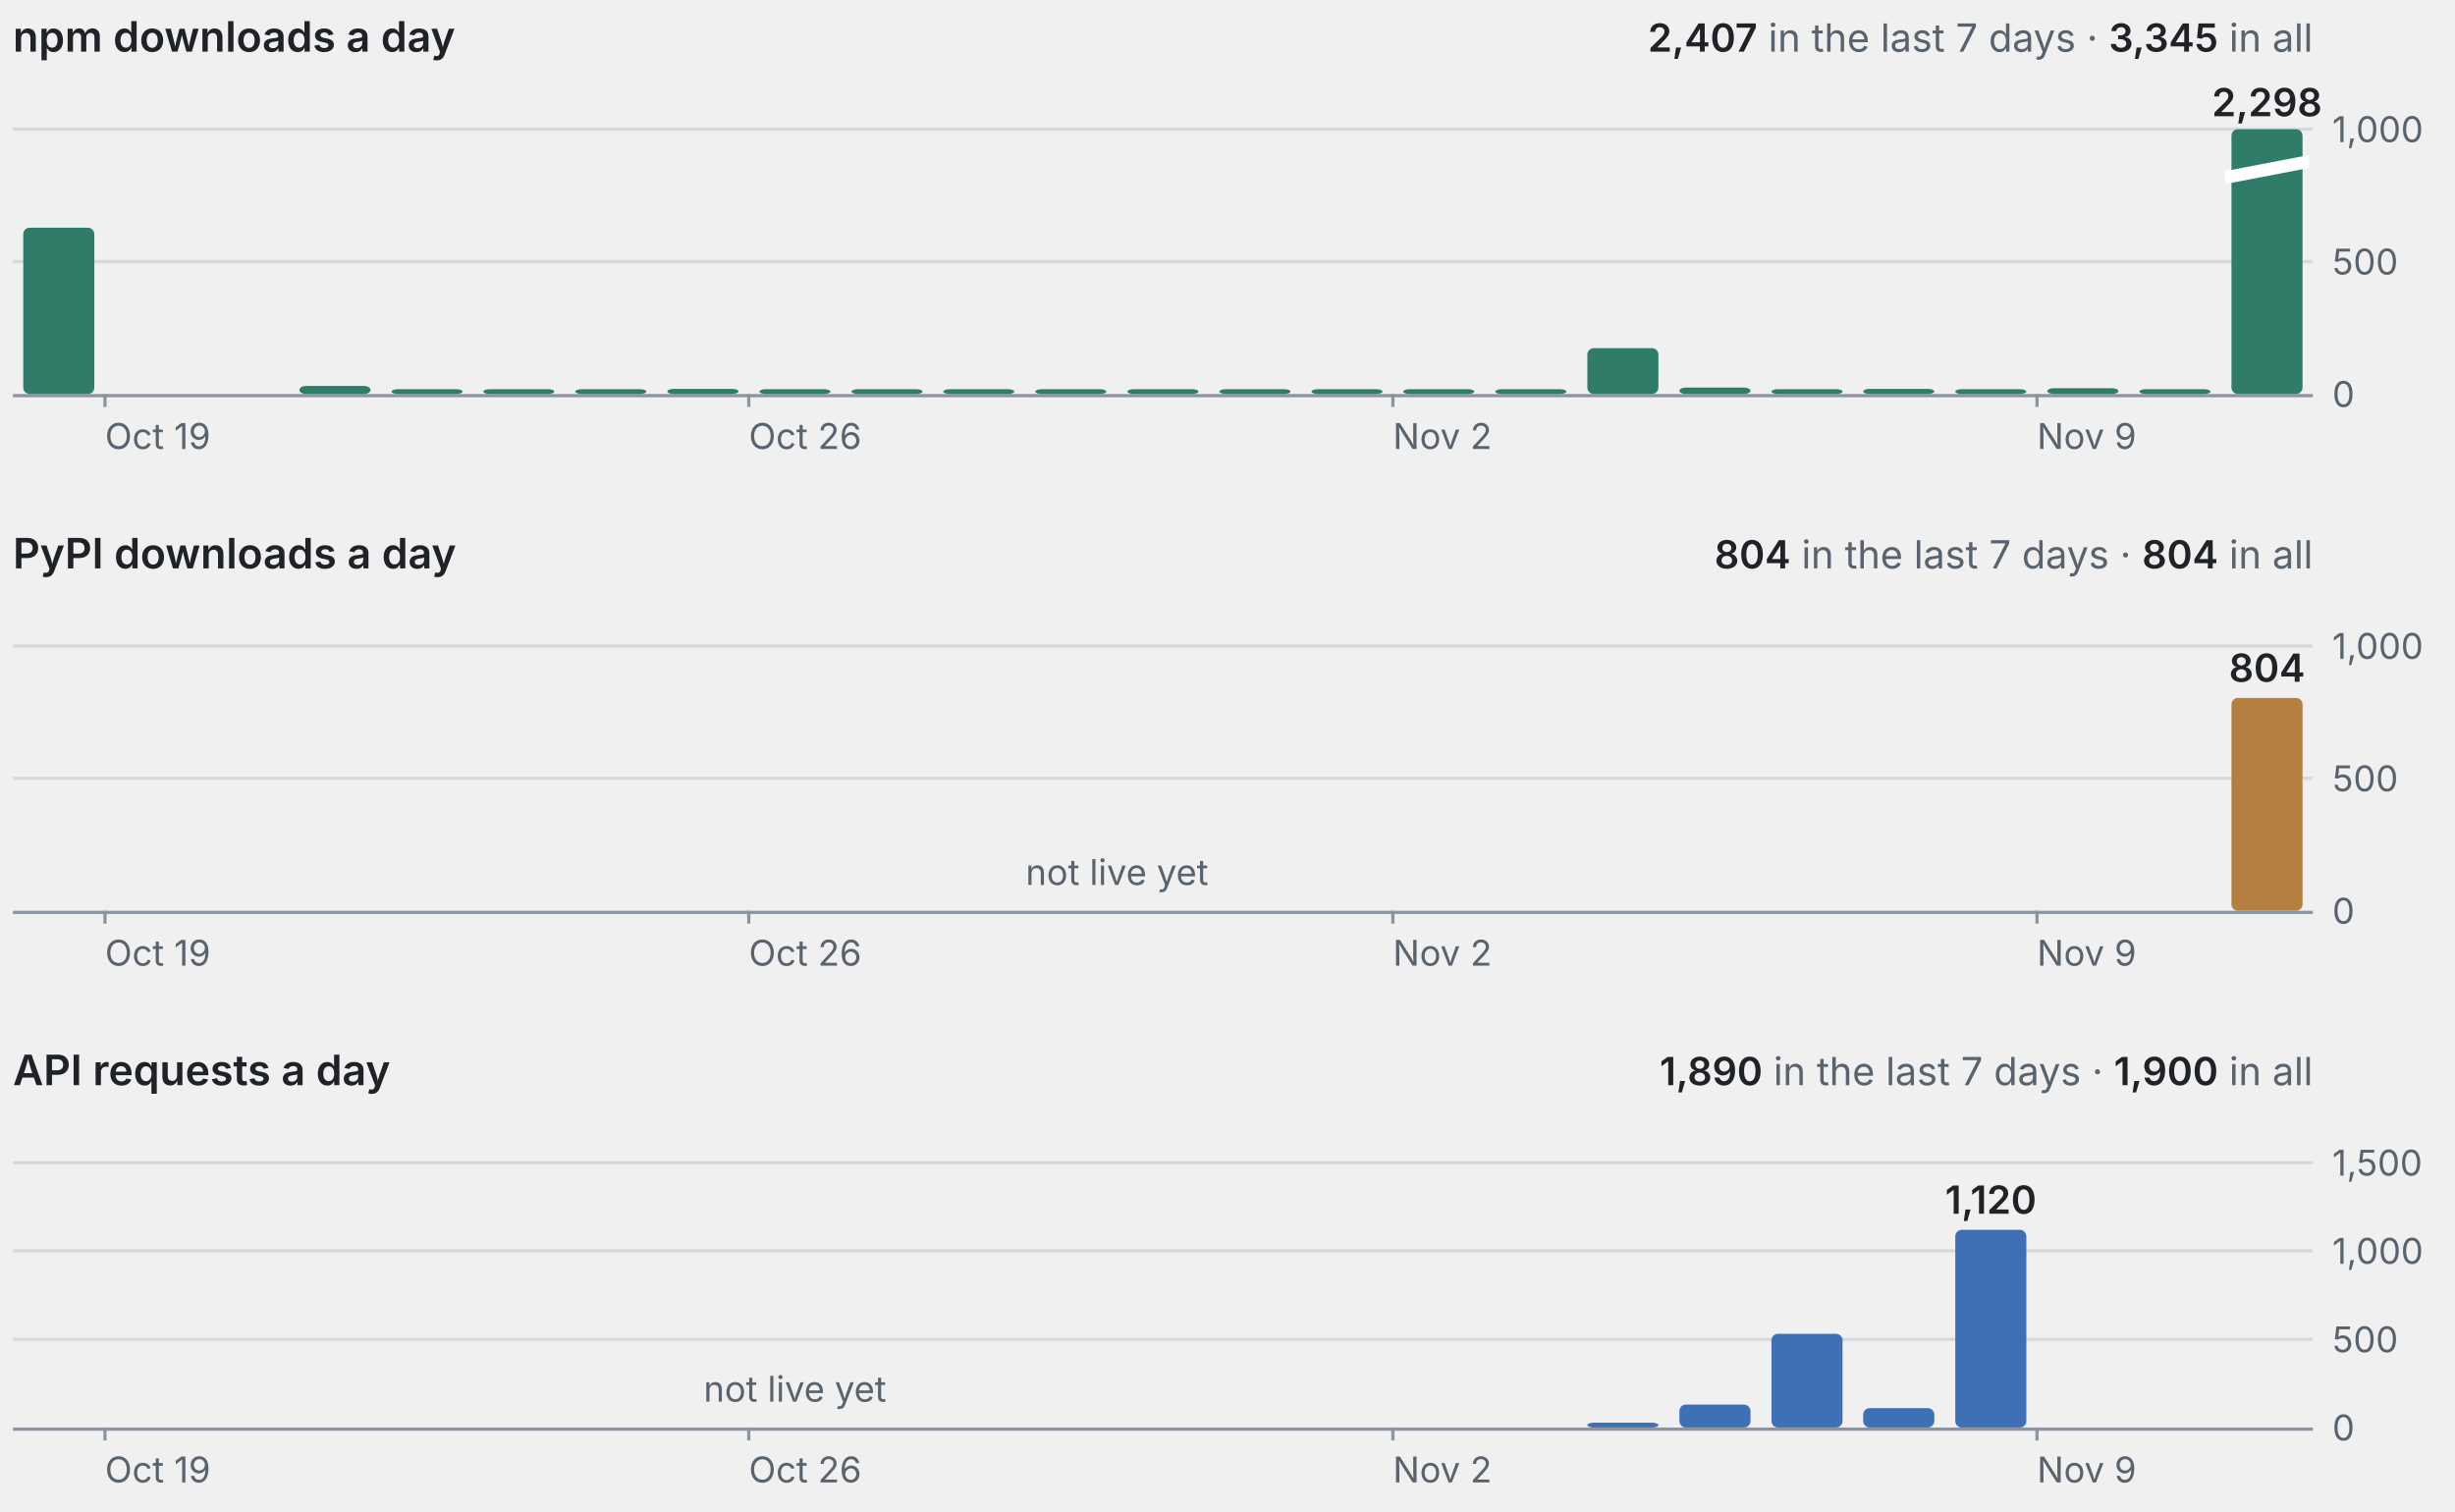
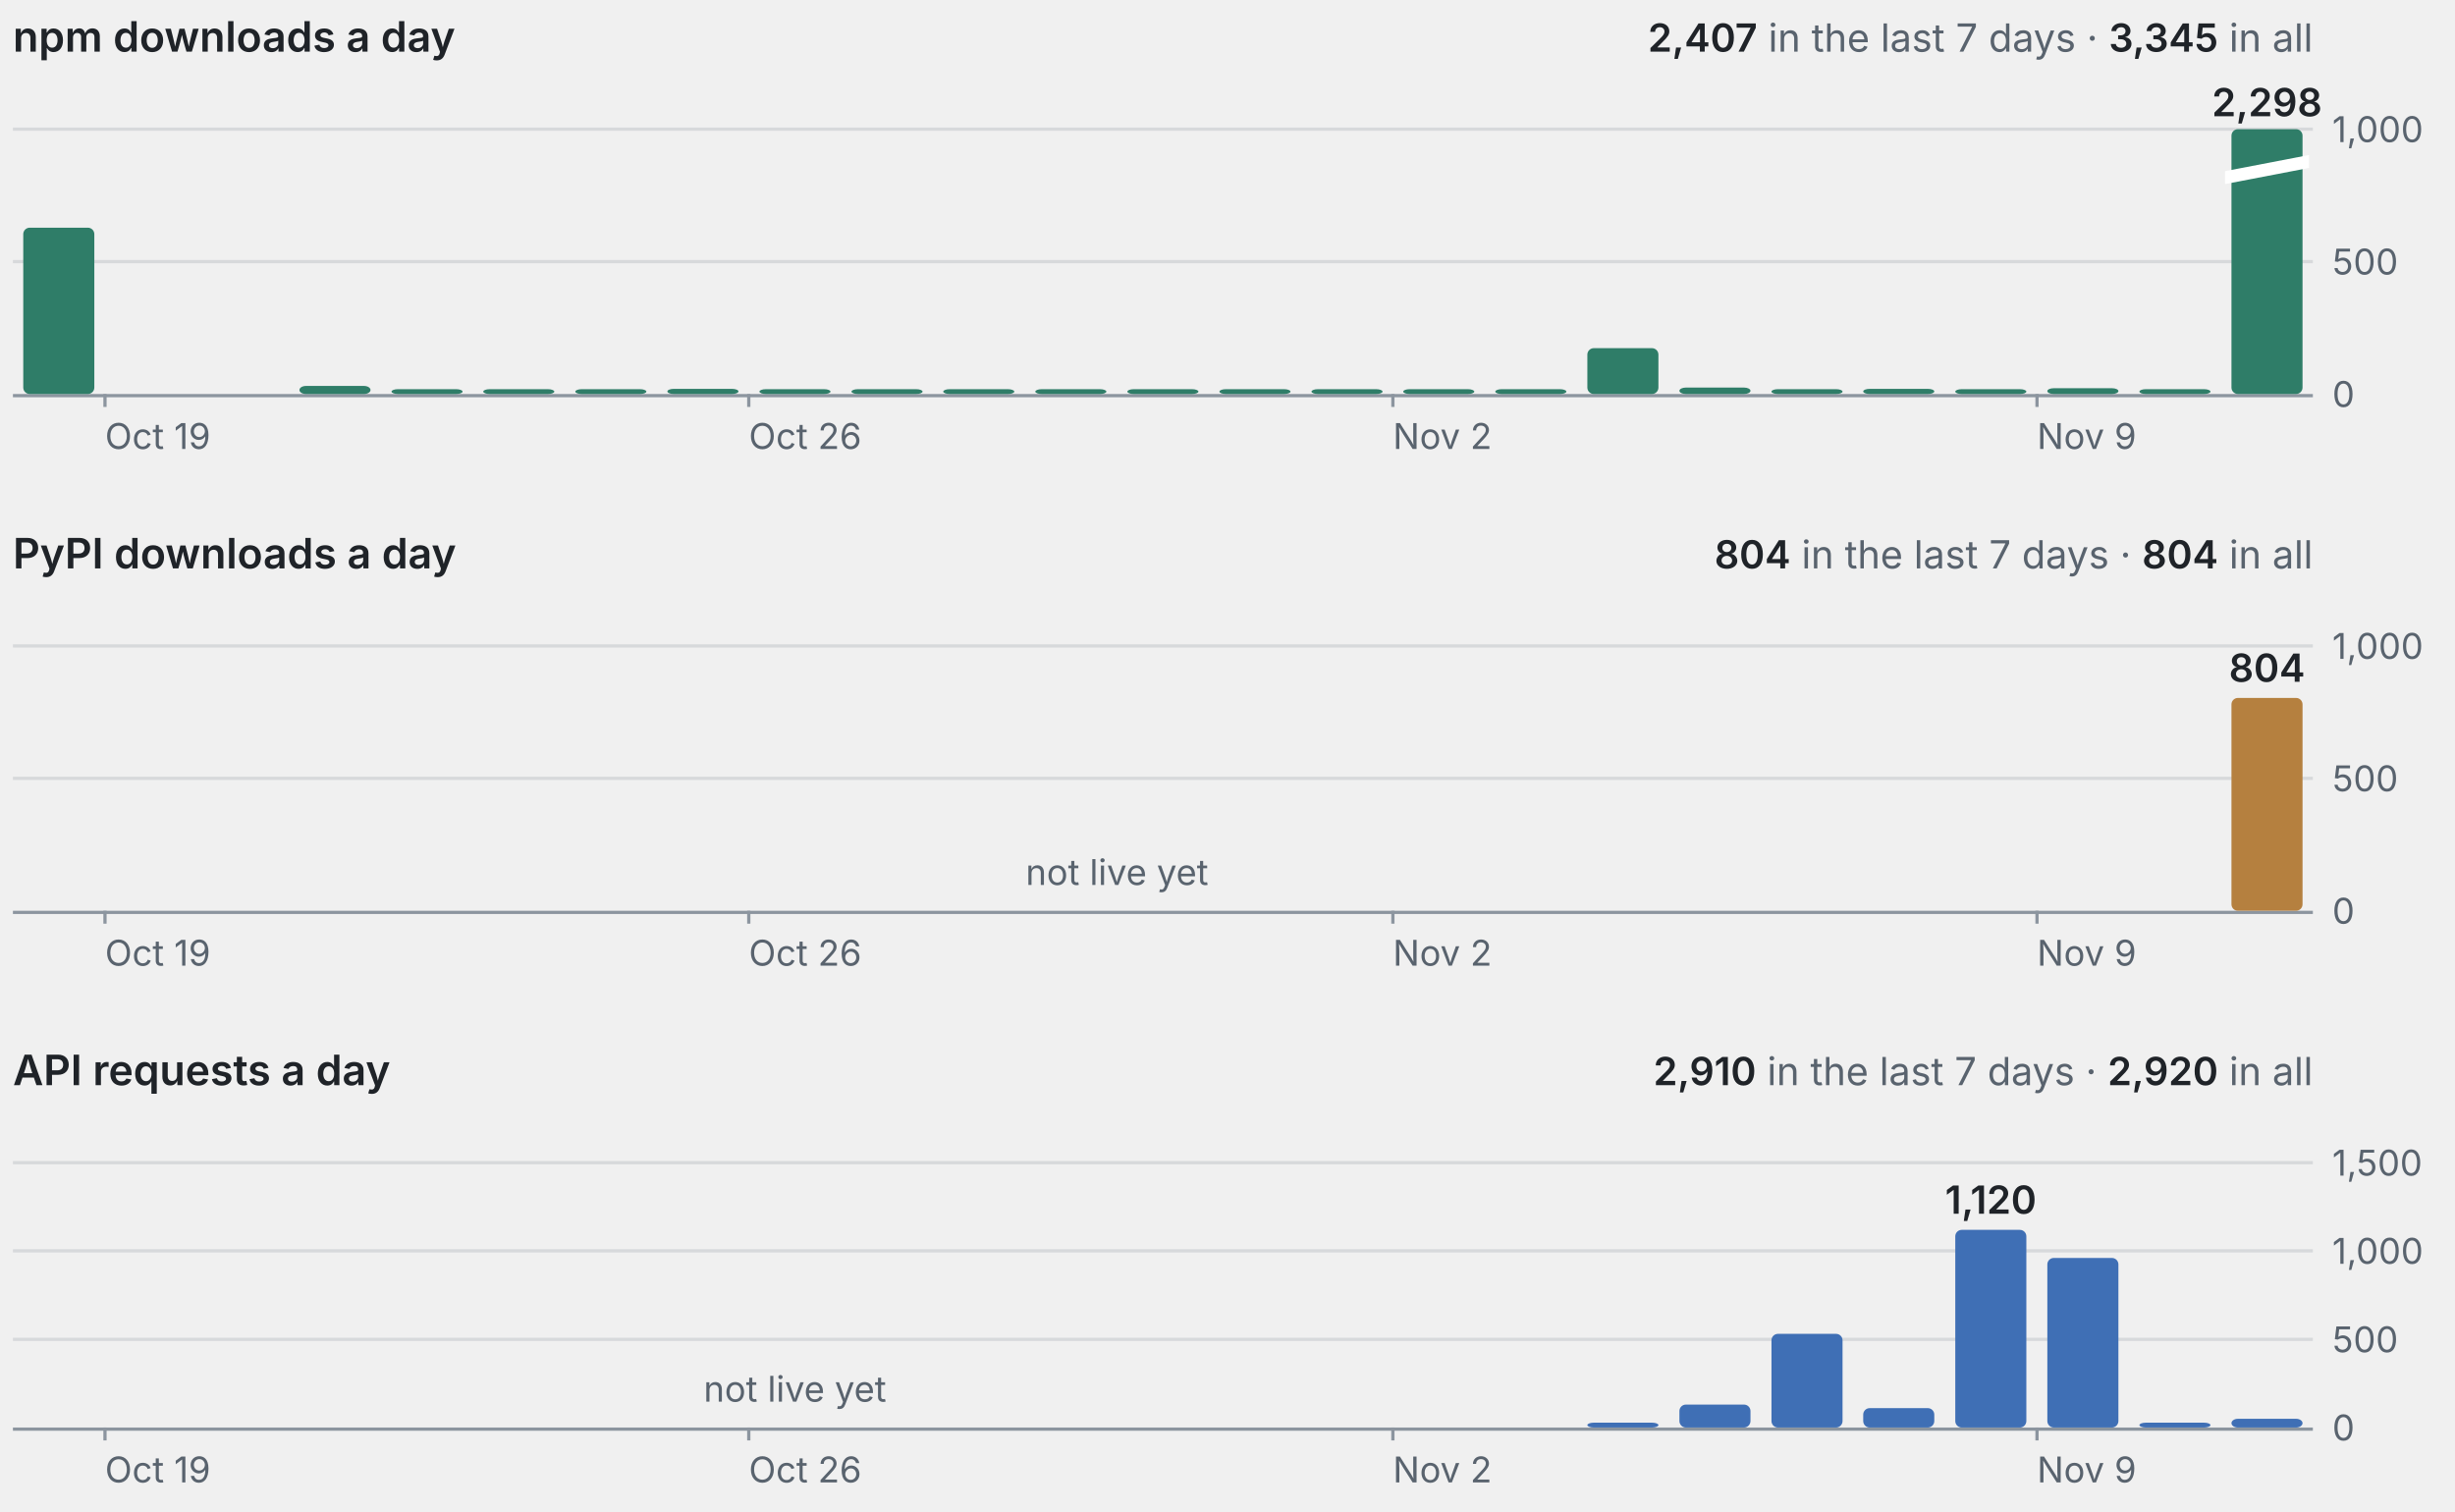
<svg xmlns="http://www.w3.org/2000/svg" width="760" height="468" viewBox="0 0 760 468" role="img" aria-label="Usage, a day: npm downloads, PyPI downloads and API requests, to 2026-11-11">
  <style>
text{font-family:system-ui,-apple-system,"Segoe UI",sans-serif}
.t{font-size:13px;font-weight:600;fill:#1f2328}.s{font-size:12px;fill:#59636e}.v{font-size:12px;font-weight:600;fill:#1f2328}
.m{font-size:11px;fill:#59636e}.a{stroke:#8c959f}.g{stroke:#8c959f;stroke-opacity:.25}
.n{fill:#2f7d68}.y{fill:#b5803f}.p{fill:#3f6fb5}.b{fill:#ffffff}
@media (prefers-color-scheme:dark){.t,.v{fill:#e6edf3}.s,.m{fill:#9198a1}.a{stroke:#656c76}.g{stroke:#656c76;stroke-opacity:.4}.n{fill:#3fa58a}.y{fill:#d9a55b}.p{fill:#5b8fd9}.b{fill:#0d1117}}
</style>
  <text x="4" y="16" class="t">npm downloads a day</text>
  <text x="716" y="16" class="s" text-anchor="end">
    <tspan class="v">2,407</tspan> in the last 7 days · <tspan class="v">3,345</tspan> in all</text>
  <line x1="4" y1="81.0" x2="716" y2="81.0" class="g" />
  <text x="722" y="85.0" class="m">500</text>
  <line x1="4" y1="40.0" x2="716" y2="40.0" class="g" />
  <text x="722" y="44.0" class="m">1,000</text>
  <line x1="4" y1="122.5" x2="716" y2="122.5" class="a" />
  <text x="722" y="126" class="m">0</text>
  <rect x="7.2" y="70.5" width="22.0" height="51.5" rx="2.0" class="n" />
  <rect x="92.7" y="119.5" width="22.0" height="2.5" rx="2.0" class="n" />
  <rect x="121.2" y="120.5" width="22.0" height="1.5" rx="2.0" class="n" />
  <rect x="149.6" y="120.5" width="22.0" height="1.5" rx="2.0" class="n" />
  <rect x="178.1" y="120.5" width="22.0" height="1.5" rx="2.0" class="n" />
  <rect x="206.6" y="120.4" width="22.0" height="1.6" rx="2.0" class="n" />
  <rect x="235.1" y="120.5" width="22.0" height="1.5" rx="2.0" class="n" />
  <rect x="263.6" y="120.5" width="22.0" height="1.5" rx="2.0" class="n" />
  <rect x="292.0" y="120.5" width="22.0" height="1.5" rx="2.0" class="n" />
  <rect x="320.5" y="120.5" width="22.0" height="1.5" rx="2.0" class="n" />
  <rect x="349.0" y="120.5" width="22.0" height="1.5" rx="2.0" class="n" />
  <rect x="377.5" y="120.5" width="22.0" height="1.5" rx="2.0" class="n" />
  <rect x="406.0" y="120.5" width="22.0" height="1.5" rx="2.0" class="n" />
  <rect x="434.4" y="120.5" width="22.0" height="1.5" rx="2.0" class="n" />
  <rect x="462.9" y="120.5" width="22.0" height="1.5" rx="2.0" class="n" />
  <rect x="491.4" y="107.8" width="22.0" height="14.2" rx="2.0" class="n" />
  <rect x="519.9" y="120.0" width="22.0" height="2.0" rx="2.0" class="n" />
  <rect x="548.4" y="120.5" width="22.0" height="1.5" rx="2.0" class="n" />
  <rect x="576.8" y="120.4" width="22.0" height="1.6" rx="2.0" class="n" />
  <rect x="605.3" y="120.5" width="22.0" height="1.5" rx="2.0" class="n" />
  <rect x="633.8" y="120.2" width="22.0" height="1.8" rx="2.0" class="n" />
  <rect x="662.3" y="120.5" width="22.0" height="1.5" rx="2.0" class="n" />
  <rect x="690.8" y="40.0" width="22.0" height="82.0" rx="2.0" class="n" />
  <path d="M688.8 53 l26 -5 v4 l-26 5z" class="b" />
  <text x="701.8" y="36" class="v" text-anchor="middle">2,298</text>
  <line x1="32.5" y1="122" x2="32.5" y2="126" class="a" />
  <text x="32.5" y="139" class="m">Oct 19</text>
  <line x1="231.8" y1="122" x2="231.8" y2="126" class="a" />
  <text x="231.8" y="139" class="m">Oct 26</text>
  <line x1="431.2" y1="122" x2="431.2" y2="126" class="a" />
  <text x="431.2" y="139" class="m">Nov 2</text>
  <line x1="630.6" y1="122" x2="630.6" y2="126" class="a" />
  <text x="630.6" y="139" class="m">Nov 9</text>
  <text x="4" y="176" class="t">PyPI downloads a day</text>
  <text x="716" y="176" class="s" text-anchor="end">
    <tspan class="v">804</tspan> in the last 7 days · <tspan class="v">804</tspan> in all</text>
  <line x1="4" y1="241.0" x2="716" y2="241.0" class="g" />
  <text x="722" y="245.0" class="m">500</text>
  <line x1="4" y1="200.0" x2="716" y2="200.0" class="g" />
  <text x="722" y="204.0" class="m">1,000</text>
  <line x1="4" y1="282.5" x2="716" y2="282.5" class="a" />
  <text x="722" y="286" class="m">0</text>
  <rect x="690.8" y="216.1" width="22.0" height="65.9" rx="2.0" class="y" />
  <text x="701.8" y="211.1" class="v" text-anchor="middle">804</text>
  <text x="345.8" y="274" class="m" text-anchor="middle">not live yet</text>
  <line x1="32.5" y1="282" x2="32.5" y2="286" class="a" />
  <text x="32.5" y="299" class="m">Oct 19</text>
  <line x1="231.8" y1="282" x2="231.8" y2="286" class="a" />
  <text x="231.8" y="299" class="m">Oct 26</text>
  <line x1="431.2" y1="282" x2="431.2" y2="286" class="a" />
  <text x="431.2" y="299" class="m">Nov 2</text>
  <line x1="630.6" y1="282" x2="630.6" y2="286" class="a" />
  <text x="630.6" y="299" class="m">Nov 9</text>
  <text x="4" y="336" class="t">API requests a day</text>
  <text x="716" y="336" class="s" text-anchor="end">
-     <tspan class="v">1,890</tspan> in the last 7 days · <tspan class="v">1,900</tspan> in all</text>
+     <tspan class="v">2,910</tspan> in the last 7 days · <tspan class="v">2,920</tspan> in all</text>
  <line x1="4" y1="414.7" x2="716" y2="414.7" class="g" />
  <text x="722" y="418.7" class="m">500</text>
  <line x1="4" y1="387.3" x2="716" y2="387.3" class="g" />
  <text x="722" y="391.3" class="m">1,000</text>
  <line x1="4" y1="360.0" x2="716" y2="360.0" class="g" />
  <text x="722" y="364.0" class="m">1,500</text>
  <line x1="4" y1="442.5" x2="716" y2="442.5" class="a" />
  <text x="722" y="446" class="m">0</text>
  <rect x="491.4" y="440.5" width="22.0" height="1.5" rx="2.0" class="p" />
  <rect x="519.9" y="434.9" width="22.0" height="7.1" rx="2.0" class="p" />
  <rect x="548.4" y="413.0" width="22.0" height="29.0" rx="2.0" class="p" />
  <rect x="576.8" y="436.0" width="22.0" height="6.0" rx="2.0" class="p" />
  <rect x="605.3" y="380.8" width="22.0" height="61.2" rx="2.0" class="p" />
+   <rect x="633.8" y="389.5" width="22.0" height="52.5" rx="2.0" class="p" />
+   <rect x="662.3" y="440.5" width="22.0" height="1.5" rx="2.0" class="p" />
+   <rect x="690.8" y="439.3" width="22.0" height="2.7" rx="2.0" class="p" />
  <text x="616.3" y="375.8" class="v" text-anchor="middle">1,120</text>
  <text x="246.1" y="434" class="m" text-anchor="middle">not live yet</text>
  <line x1="32.5" y1="442" x2="32.5" y2="446" class="a" />
  <text x="32.5" y="459" class="m">Oct 19</text>
  <line x1="231.8" y1="442" x2="231.8" y2="446" class="a" />
  <text x="231.8" y="459" class="m">Oct 26</text>
  <line x1="431.2" y1="442" x2="431.2" y2="446" class="a" />
  <text x="431.2" y="459" class="m">Nov 2</text>
  <line x1="630.6" y1="442" x2="630.6" y2="446" class="a" />
  <text x="630.6" y="459" class="m">Nov 9</text>
</svg>
